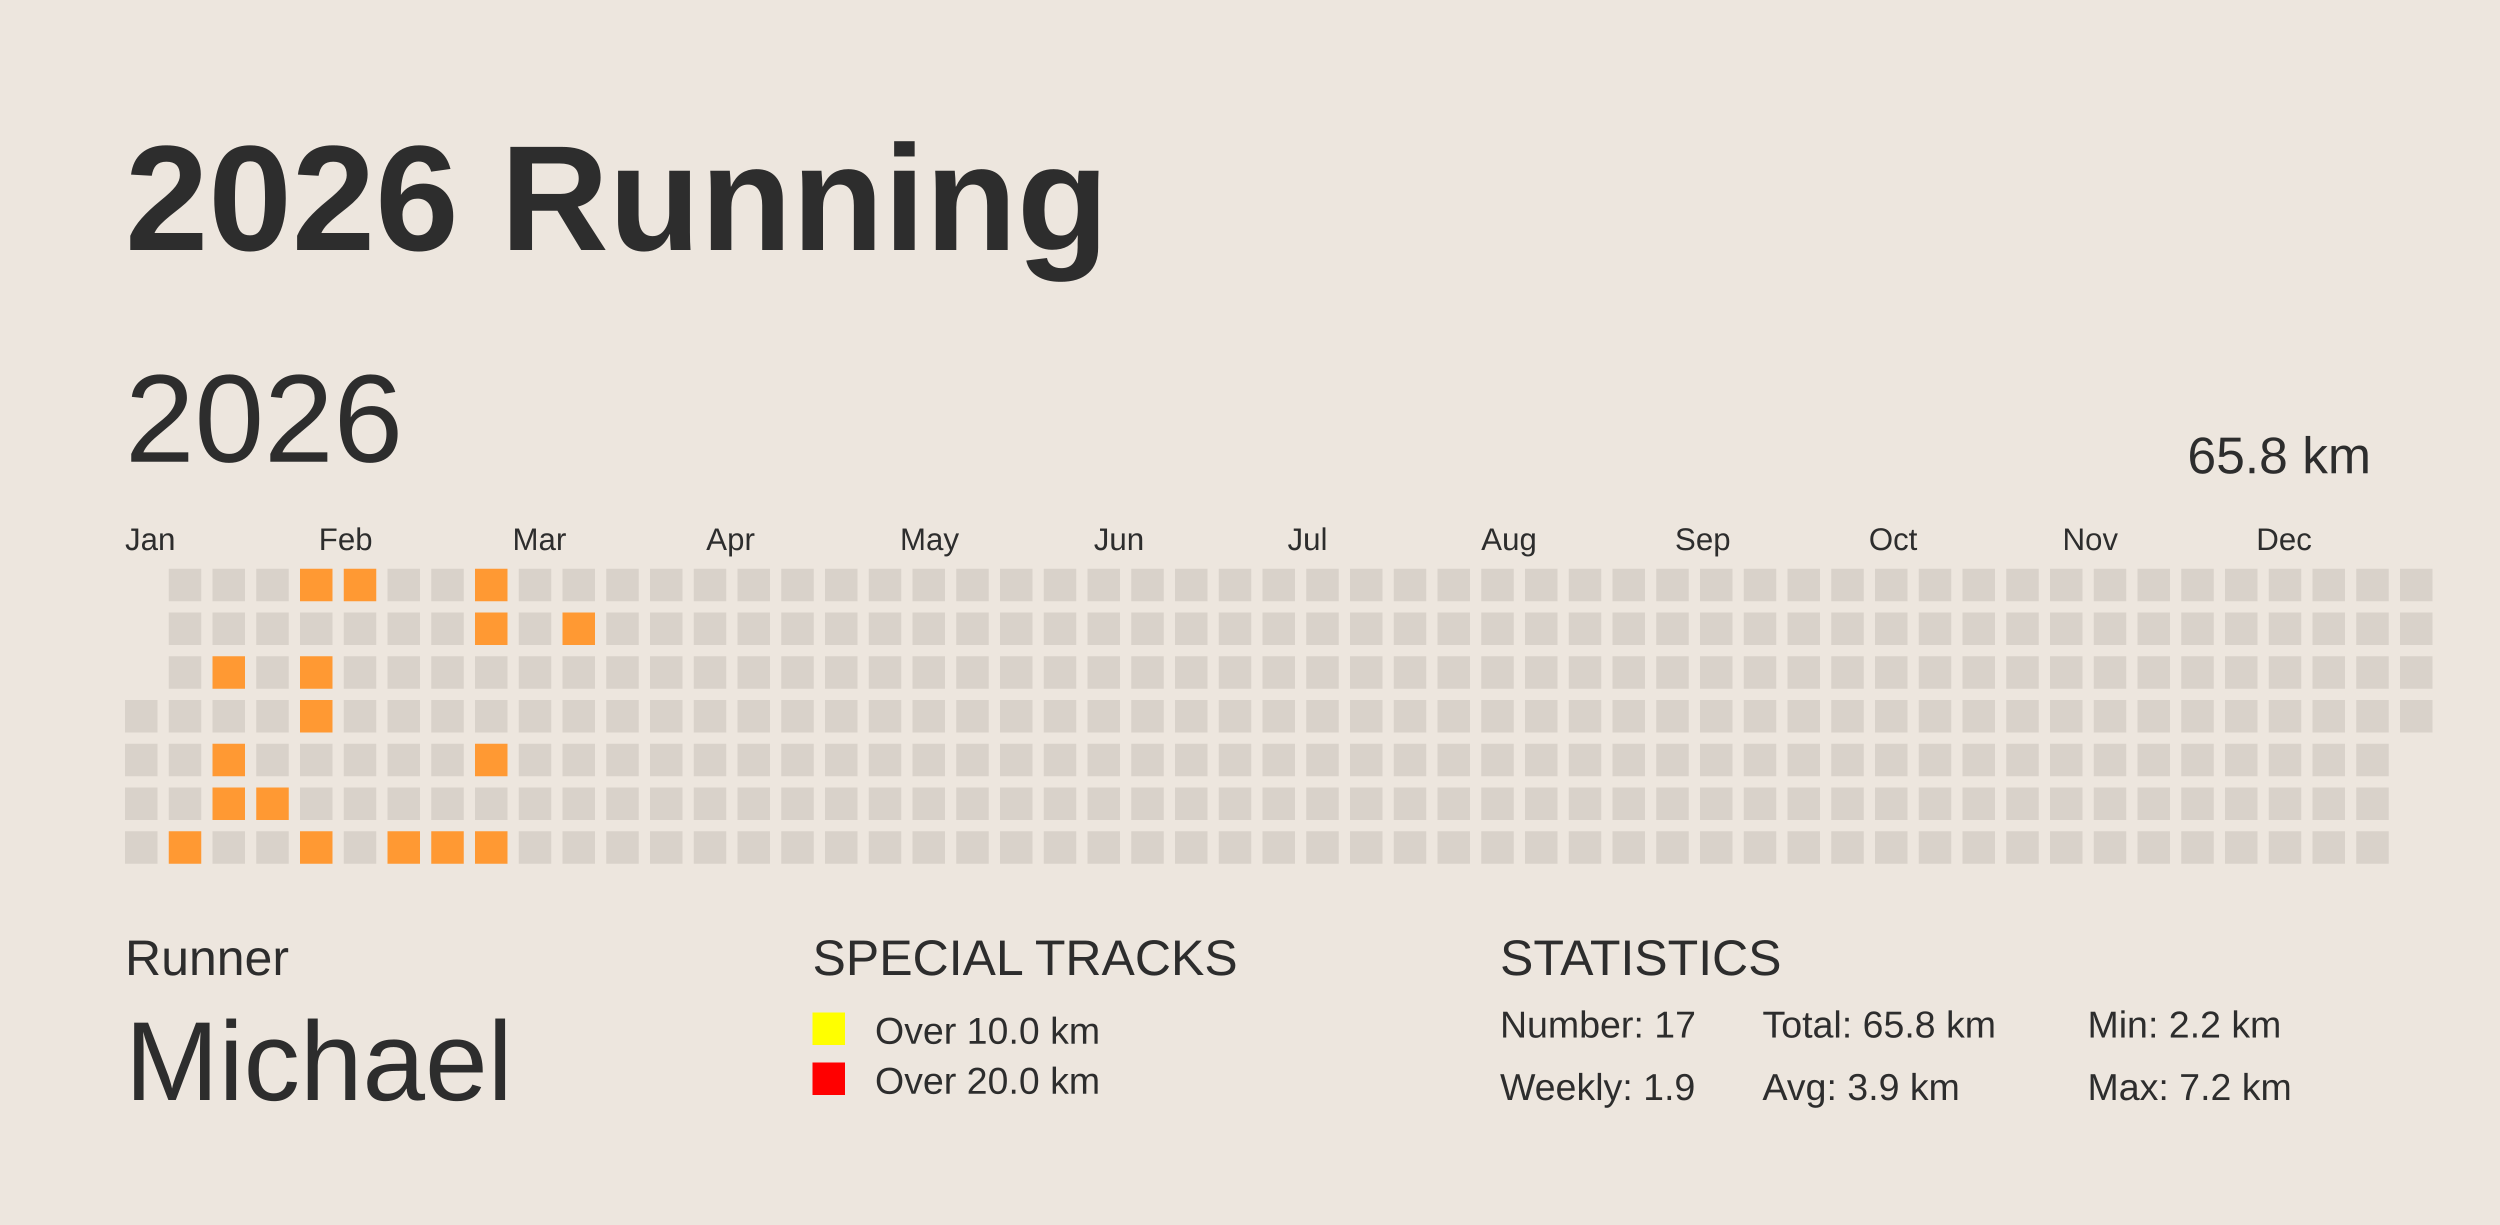
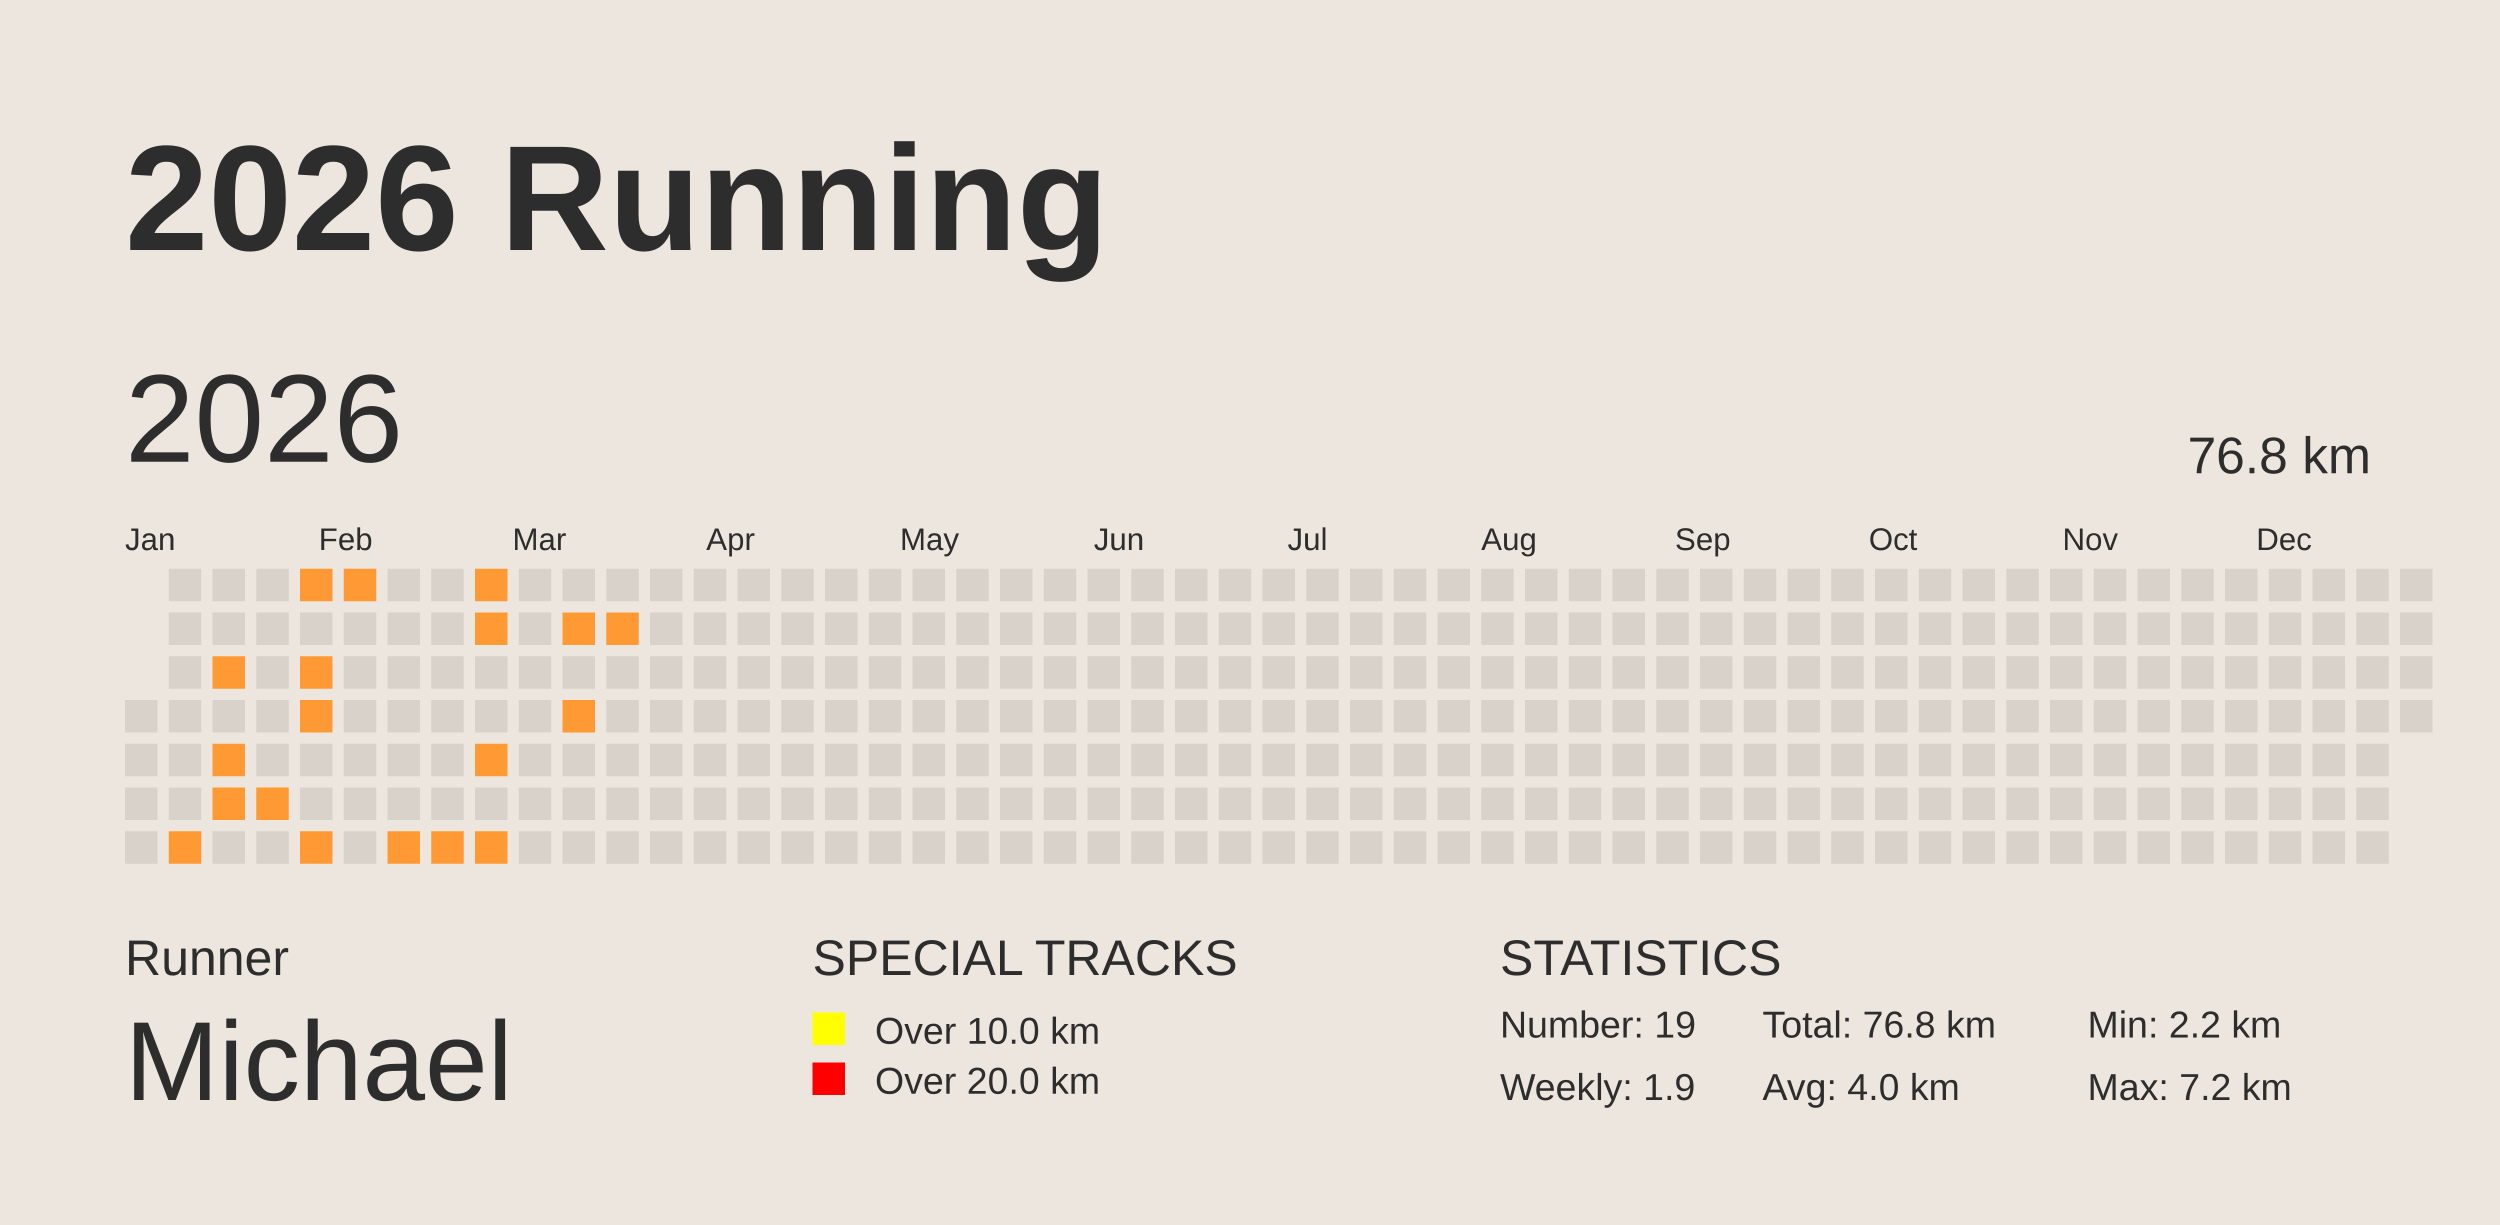
<svg xmlns="http://www.w3.org/2000/svg" baseProfile="full" height="98mm" version="1.1" viewBox="0,0,200,98" width="200mm">
  <defs />
  <rect fill="#EDE6DE" height="98" width="200" x="0" y="0" />
  <text fill="#2D2D2D" style="font-size:12px; font-family:Arial; font-weight:bold;" x="10" y="20">2026 Running</text>
  <text fill="#2D2D2D" style="font-size:4px; font-family:Arial" x="10" y="78">Runner</text>
  <text fill="#2D2D2D" style="font-size:9px; font-family:Arial" x="10" y="88">Michael</text>
  <text fill="#2D2D2D" style="font-size:4px; font-family:Arial" x="65" y="78">SPECIAL TRACKS</text>
  <rect fill="yellow" height="2.6" width="2.6" x="65" y="81" />
  <text fill="#2D2D2D" style="font-size:3px; font-family:Arial" x="70" y="83.5">Over 10.0 km</text>
  <rect fill="red" height="2.6" width="2.6" x="65" y="85" />
  <text fill="#2D2D2D" style="font-size:3px; font-family:Arial" x="70" y="87.5">Over 20.0 km</text>
  <text fill="#2D2D2D" style="font-size:4px; font-family:Arial" x="120" y="78">STATISTICS</text>
-   <text fill="#2D2D2D" style="font-size:3px; font-family:Arial" x="120" y="83">Number: 17</text>
+   <text fill="#2D2D2D" style="font-size:3px; font-family:Arial" x="120" y="83">Number: 19</text>
  <text fill="#2D2D2D" style="font-size:3px; font-family:Arial" x="120" y="88">Weekly: 1.9</text>
-   <text fill="#2D2D2D" style="font-size:3px; font-family:Arial" x="141" y="83">Total: 65.8 km</text>
-   <text fill="#2D2D2D" style="font-size:3px; font-family:Arial" x="141" y="88">Avg: 3.9 km</text>
+   <text fill="#2D2D2D" style="font-size:3px; font-family:Arial" x="141" y="83">Total: 76.8 km</text>
+   <text fill="#2D2D2D" style="font-size:3px; font-family:Arial" x="141" y="88">Avg: 4.0 km</text>
  <text fill="#2D2D2D" style="font-size:3px; font-family:Arial" x="167" y="83">Min: 2.2 km</text>
  <text fill="#2D2D2D" style="font-size:3px; font-family:Arial" x="167" y="88">Max: 7.2 km</text>
  <text dominant-baseline="hanging" fill="#2D2D2D" style="font-size:10.0px; font-family:Arial;" x="10" y="30">2026</text>
-   <text dominant-baseline="hanging" fill="#2D2D2D" style="font-size:4.125px; font-family:Arial;" x="175" y="35">65.8 km</text>
+   <text dominant-baseline="hanging" fill="#2D2D2D" style="font-size:4.125px; font-family:Arial;" x="175" y="35">76.8 km</text>
  <text fill="#2D2D2D" style="font-size:2.5px; font-family:Arial" x="10.0" y="44">Jan</text>
  <text fill="#2D2D2D" style="font-size:2.5px; font-family:Arial" x="25.5" y="44">Feb</text>
  <text fill="#2D2D2D" style="font-size:2.5px; font-family:Arial" x="41.0" y="44">Mar</text>
  <text fill="#2D2D2D" style="font-size:2.5px; font-family:Arial" x="56.5" y="44">Apr</text>
  <text fill="#2D2D2D" style="font-size:2.5px; font-family:Arial" x="72.0" y="44">May</text>
  <text fill="#2D2D2D" style="font-size:2.5px; font-family:Arial" x="87.5" y="44">Jun</text>
  <text fill="#2D2D2D" style="font-size:2.5px; font-family:Arial" x="103.0" y="44">Jul</text>
  <text fill="#2D2D2D" style="font-size:2.5px; font-family:Arial" x="118.5" y="44">Aug</text>
  <text fill="#2D2D2D" style="font-size:2.5px; font-family:Arial" x="134.0" y="44">Sep</text>
  <text fill="#2D2D2D" style="font-size:2.5px; font-family:Arial" x="149.5" y="44">Oct</text>
  <text fill="#2D2D2D" style="font-size:2.5px; font-family:Arial" x="165.0" y="44">Nov</text>
  <text fill="#2D2D2D" style="font-size:2.5px; font-family:Arial" x="180.5" y="44">Dec</text>
  <rect fill="#D9D2CA" height="2.6" width="2.6" x="10.0" y="56.0" />
  <rect fill="#D9D2CA" height="2.6" width="2.6" x="10.0" y="59.5" />
  <rect fill="#D9D2CA" height="2.6" width="2.6" x="10.0" y="63.0" />
  <rect fill="#D9D2CA" height="2.6" width="2.6" x="10.0" y="66.5" />
  <rect fill="#D9D2CA" height="2.6" width="2.6" x="13.5" y="45.5" />
  <rect fill="#D9D2CA" height="2.6" width="2.6" x="13.5" y="49.0" />
  <rect fill="#D9D2CA" height="2.6" width="2.6" x="13.5" y="52.5" />
  <rect fill="#D9D2CA" height="2.6" width="2.6" x="13.5" y="56.0" />
  <rect fill="#D9D2CA" height="2.6" width="2.6" x="13.5" y="59.5" />
  <rect fill="#D9D2CA" height="2.6" width="2.6" x="13.5" y="63.0" />
  <rect fill="#FF9933" height="2.6" width="2.6" x="13.5" y="66.5" />
  <rect fill="#D9D2CA" height="2.6" width="2.6" x="17.0" y="45.5" />
  <rect fill="#D9D2CA" height="2.6" width="2.6" x="17.0" y="49.0" />
  <rect fill="#FF9933" height="2.6" width="2.6" x="17.0" y="52.5" />
  <rect fill="#D9D2CA" height="2.6" width="2.6" x="17.0" y="56.0" />
  <rect fill="#FF9933" height="2.6" width="2.6" x="17.0" y="59.5" />
  <rect fill="#FF9933" height="2.6" width="2.6" x="17.0" y="63.0" />
  <rect fill="#D9D2CA" height="2.6" width="2.6" x="17.0" y="66.5" />
  <rect fill="#D9D2CA" height="2.6" width="2.6" x="20.5" y="45.5" />
  <rect fill="#D9D2CA" height="2.6" width="2.6" x="20.5" y="49.0" />
  <rect fill="#D9D2CA" height="2.6" width="2.6" x="20.5" y="52.5" />
  <rect fill="#D9D2CA" height="2.6" width="2.6" x="20.5" y="56.0" />
  <rect fill="#D9D2CA" height="2.6" width="2.6" x="20.5" y="59.5" />
  <rect fill="#FF9933" height="2.6" width="2.6" x="20.5" y="63.0" />
  <rect fill="#D9D2CA" height="2.6" width="2.6" x="20.5" y="66.5" />
  <rect fill="#FF9933" height="2.6" width="2.6" x="24.0" y="45.5" />
  <rect fill="#D9D2CA" height="2.6" width="2.6" x="24.0" y="49.0" />
  <rect fill="#FF9933" height="2.6" width="2.6" x="24.0" y="52.5" />
  <rect fill="#FF9933" height="2.6" width="2.6" x="24.0" y="56.0" />
  <rect fill="#D9D2CA" height="2.6" width="2.6" x="24.0" y="59.5" />
  <rect fill="#D9D2CA" height="2.6" width="2.6" x="24.0" y="63.0" />
  <rect fill="#FF9933" height="2.6" width="2.6" x="24.0" y="66.5" />
  <rect fill="#FF9933" height="2.6" width="2.6" x="27.5" y="45.5" />
  <rect fill="#D9D2CA" height="2.6" width="2.6" x="27.5" y="49.0" />
  <rect fill="#D9D2CA" height="2.6" width="2.6" x="27.5" y="52.5" />
  <rect fill="#D9D2CA" height="2.6" width="2.6" x="27.5" y="56.0" />
  <rect fill="#D9D2CA" height="2.6" width="2.6" x="27.5" y="59.5" />
  <rect fill="#D9D2CA" height="2.6" width="2.6" x="27.5" y="63.0" />
  <rect fill="#D9D2CA" height="2.6" width="2.6" x="27.5" y="66.5" />
  <rect fill="#D9D2CA" height="2.6" width="2.6" x="31.0" y="45.5" />
  <rect fill="#D9D2CA" height="2.6" width="2.6" x="31.0" y="49.0" />
  <rect fill="#D9D2CA" height="2.6" width="2.6" x="31.0" y="52.5" />
  <rect fill="#D9D2CA" height="2.6" width="2.6" x="31.0" y="56.0" />
  <rect fill="#D9D2CA" height="2.6" width="2.6" x="31.0" y="59.5" />
  <rect fill="#D9D2CA" height="2.6" width="2.6" x="31.0" y="63.0" />
  <rect fill="#FF9933" height="2.6" width="2.6" x="31.0" y="66.5" />
  <rect fill="#D9D2CA" height="2.6" width="2.6" x="34.5" y="45.5" />
  <rect fill="#D9D2CA" height="2.6" width="2.6" x="34.5" y="49.0" />
  <rect fill="#D9D2CA" height="2.6" width="2.6" x="34.5" y="52.5" />
  <rect fill="#D9D2CA" height="2.6" width="2.6" x="34.5" y="56.0" />
  <rect fill="#D9D2CA" height="2.6" width="2.6" x="34.5" y="59.5" />
  <rect fill="#D9D2CA" height="2.6" width="2.6" x="34.5" y="63.0" />
  <rect fill="#FF9933" height="2.6" width="2.6" x="34.5" y="66.5" />
  <rect fill="#FF9933" height="2.6" width="2.6" x="38.0" y="45.5" />
  <rect fill="#FF9933" height="2.6" width="2.6" x="38.0" y="49.0" />
  <rect fill="#D9D2CA" height="2.6" width="2.6" x="38.0" y="52.5" />
  <rect fill="#D9D2CA" height="2.6" width="2.6" x="38.0" y="56.0" />
  <rect fill="#FF9933" height="2.6" width="2.6" x="38.0" y="59.5" />
  <rect fill="#D9D2CA" height="2.6" width="2.6" x="38.0" y="63.0" />
  <rect fill="#FF9933" height="2.6" width="2.6" x="38.0" y="66.5" />
  <rect fill="#D9D2CA" height="2.6" width="2.6" x="41.5" y="45.5" />
  <rect fill="#D9D2CA" height="2.6" width="2.6" x="41.5" y="49.0" />
  <rect fill="#D9D2CA" height="2.6" width="2.6" x="41.5" y="52.5" />
  <rect fill="#D9D2CA" height="2.6" width="2.6" x="41.5" y="56.0" />
  <rect fill="#D9D2CA" height="2.6" width="2.6" x="41.5" y="59.5" />
  <rect fill="#D9D2CA" height="2.6" width="2.6" x="41.5" y="63.0" />
  <rect fill="#D9D2CA" height="2.6" width="2.6" x="41.5" y="66.5" />
  <rect fill="#D9D2CA" height="2.6" width="2.6" x="45.0" y="45.5" />
  <rect fill="#FF9933" height="2.6" width="2.6" x="45.0" y="49.0" />
  <rect fill="#D9D2CA" height="2.6" width="2.6" x="45.0" y="52.5" />
-   <rect fill="#D9D2CA" height="2.6" width="2.6" x="45.0" y="56.0" />
+   <rect fill="#FF9933" height="2.6" width="2.6" x="45.0" y="56.0" />
  <rect fill="#D9D2CA" height="2.6" width="2.6" x="45.0" y="59.5" />
  <rect fill="#D9D2CA" height="2.6" width="2.6" x="45.0" y="63.0" />
  <rect fill="#D9D2CA" height="2.6" width="2.6" x="45.0" y="66.5" />
  <rect fill="#D9D2CA" height="2.6" width="2.6" x="48.5" y="45.5" />
-   <rect fill="#D9D2CA" height="2.6" width="2.6" x="48.5" y="49.0" />
+   <rect fill="#FF9933" height="2.6" width="2.6" x="48.5" y="49.0" />
  <rect fill="#D9D2CA" height="2.6" width="2.6" x="48.5" y="52.5" />
  <rect fill="#D9D2CA" height="2.6" width="2.6" x="48.5" y="56.0" />
  <rect fill="#D9D2CA" height="2.6" width="2.6" x="48.5" y="59.5" />
  <rect fill="#D9D2CA" height="2.6" width="2.6" x="48.5" y="63.0" />
  <rect fill="#D9D2CA" height="2.6" width="2.6" x="48.5" y="66.5" />
  <rect fill="#D9D2CA" height="2.6" width="2.6" x="52.0" y="45.5" />
  <rect fill="#D9D2CA" height="2.6" width="2.6" x="52.0" y="49.0" />
  <rect fill="#D9D2CA" height="2.6" width="2.6" x="52.0" y="52.5" />
  <rect fill="#D9D2CA" height="2.6" width="2.6" x="52.0" y="56.0" />
  <rect fill="#D9D2CA" height="2.6" width="2.6" x="52.0" y="59.5" />
  <rect fill="#D9D2CA" height="2.6" width="2.6" x="52.0" y="63.0" />
  <rect fill="#D9D2CA" height="2.6" width="2.6" x="52.0" y="66.5" />
  <rect fill="#D9D2CA" height="2.6" width="2.6" x="55.5" y="45.5" />
  <rect fill="#D9D2CA" height="2.6" width="2.6" x="55.5" y="49.0" />
  <rect fill="#D9D2CA" height="2.6" width="2.6" x="55.5" y="52.5" />
  <rect fill="#D9D2CA" height="2.6" width="2.6" x="55.5" y="56.0" />
  <rect fill="#D9D2CA" height="2.6" width="2.6" x="55.5" y="59.5" />
  <rect fill="#D9D2CA" height="2.6" width="2.6" x="55.5" y="63.0" />
  <rect fill="#D9D2CA" height="2.6" width="2.6" x="55.5" y="66.5" />
  <rect fill="#D9D2CA" height="2.6" width="2.6" x="59.0" y="45.5" />
  <rect fill="#D9D2CA" height="2.6" width="2.6" x="59.0" y="49.0" />
  <rect fill="#D9D2CA" height="2.6" width="2.6" x="59.0" y="52.5" />
  <rect fill="#D9D2CA" height="2.6" width="2.6" x="59.0" y="56.0" />
  <rect fill="#D9D2CA" height="2.6" width="2.6" x="59.0" y="59.5" />
  <rect fill="#D9D2CA" height="2.6" width="2.6" x="59.0" y="63.0" />
  <rect fill="#D9D2CA" height="2.6" width="2.6" x="59.0" y="66.5" />
  <rect fill="#D9D2CA" height="2.6" width="2.6" x="62.5" y="45.5" />
  <rect fill="#D9D2CA" height="2.6" width="2.6" x="62.5" y="49.0" />
  <rect fill="#D9D2CA" height="2.6" width="2.6" x="62.5" y="52.5" />
  <rect fill="#D9D2CA" height="2.6" width="2.6" x="62.5" y="56.0" />
  <rect fill="#D9D2CA" height="2.6" width="2.6" x="62.5" y="59.5" />
  <rect fill="#D9D2CA" height="2.6" width="2.6" x="62.5" y="63.0" />
  <rect fill="#D9D2CA" height="2.6" width="2.6" x="62.5" y="66.5" />
  <rect fill="#D9D2CA" height="2.6" width="2.6" x="66.0" y="45.5" />
  <rect fill="#D9D2CA" height="2.6" width="2.6" x="66.0" y="49.0" />
  <rect fill="#D9D2CA" height="2.6" width="2.6" x="66.0" y="52.5" />
  <rect fill="#D9D2CA" height="2.6" width="2.6" x="66.0" y="56.0" />
  <rect fill="#D9D2CA" height="2.6" width="2.6" x="66.0" y="59.5" />
  <rect fill="#D9D2CA" height="2.6" width="2.6" x="66.0" y="63.0" />
  <rect fill="#D9D2CA" height="2.6" width="2.6" x="66.0" y="66.5" />
  <rect fill="#D9D2CA" height="2.6" width="2.6" x="69.5" y="45.5" />
  <rect fill="#D9D2CA" height="2.6" width="2.6" x="69.5" y="49.0" />
  <rect fill="#D9D2CA" height="2.6" width="2.6" x="69.5" y="52.5" />
  <rect fill="#D9D2CA" height="2.6" width="2.6" x="69.5" y="56.0" />
  <rect fill="#D9D2CA" height="2.6" width="2.6" x="69.5" y="59.5" />
  <rect fill="#D9D2CA" height="2.6" width="2.6" x="69.5" y="63.0" />
  <rect fill="#D9D2CA" height="2.6" width="2.6" x="69.5" y="66.5" />
  <rect fill="#D9D2CA" height="2.6" width="2.6" x="73.0" y="45.5" />
  <rect fill="#D9D2CA" height="2.6" width="2.6" x="73.0" y="49.0" />
  <rect fill="#D9D2CA" height="2.6" width="2.6" x="73.0" y="52.5" />
  <rect fill="#D9D2CA" height="2.6" width="2.6" x="73.0" y="56.0" />
  <rect fill="#D9D2CA" height="2.6" width="2.6" x="73.0" y="59.5" />
  <rect fill="#D9D2CA" height="2.6" width="2.6" x="73.0" y="63.0" />
  <rect fill="#D9D2CA" height="2.6" width="2.6" x="73.0" y="66.5" />
  <rect fill="#D9D2CA" height="2.6" width="2.6" x="76.5" y="45.5" />
  <rect fill="#D9D2CA" height="2.6" width="2.6" x="76.5" y="49.0" />
  <rect fill="#D9D2CA" height="2.6" width="2.6" x="76.5" y="52.5" />
  <rect fill="#D9D2CA" height="2.6" width="2.6" x="76.5" y="56.0" />
  <rect fill="#D9D2CA" height="2.6" width="2.6" x="76.5" y="59.5" />
  <rect fill="#D9D2CA" height="2.6" width="2.6" x="76.5" y="63.0" />
  <rect fill="#D9D2CA" height="2.6" width="2.6" x="76.5" y="66.5" />
  <rect fill="#D9D2CA" height="2.6" width="2.6" x="80.0" y="45.5" />
  <rect fill="#D9D2CA" height="2.6" width="2.6" x="80.0" y="49.0" />
  <rect fill="#D9D2CA" height="2.6" width="2.6" x="80.0" y="52.5" />
  <rect fill="#D9D2CA" height="2.6" width="2.6" x="80.0" y="56.0" />
  <rect fill="#D9D2CA" height="2.6" width="2.6" x="80.0" y="59.5" />
  <rect fill="#D9D2CA" height="2.6" width="2.6" x="80.0" y="63.0" />
  <rect fill="#D9D2CA" height="2.6" width="2.6" x="80.0" y="66.5" />
  <rect fill="#D9D2CA" height="2.6" width="2.6" x="83.5" y="45.5" />
  <rect fill="#D9D2CA" height="2.6" width="2.6" x="83.5" y="49.0" />
  <rect fill="#D9D2CA" height="2.6" width="2.6" x="83.5" y="52.5" />
  <rect fill="#D9D2CA" height="2.6" width="2.6" x="83.5" y="56.0" />
  <rect fill="#D9D2CA" height="2.6" width="2.6" x="83.5" y="59.5" />
  <rect fill="#D9D2CA" height="2.6" width="2.6" x="83.5" y="63.0" />
  <rect fill="#D9D2CA" height="2.6" width="2.6" x="83.5" y="66.5" />
  <rect fill="#D9D2CA" height="2.6" width="2.6" x="87.0" y="45.5" />
  <rect fill="#D9D2CA" height="2.6" width="2.6" x="87.0" y="49.0" />
  <rect fill="#D9D2CA" height="2.6" width="2.6" x="87.0" y="52.5" />
  <rect fill="#D9D2CA" height="2.6" width="2.6" x="87.0" y="56.0" />
  <rect fill="#D9D2CA" height="2.6" width="2.6" x="87.0" y="59.5" />
  <rect fill="#D9D2CA" height="2.6" width="2.6" x="87.0" y="63.0" />
  <rect fill="#D9D2CA" height="2.6" width="2.6" x="87.0" y="66.5" />
  <rect fill="#D9D2CA" height="2.6" width="2.6" x="90.5" y="45.5" />
  <rect fill="#D9D2CA" height="2.6" width="2.6" x="90.5" y="49.0" />
  <rect fill="#D9D2CA" height="2.6" width="2.6" x="90.5" y="52.5" />
  <rect fill="#D9D2CA" height="2.6" width="2.6" x="90.5" y="56.0" />
  <rect fill="#D9D2CA" height="2.6" width="2.6" x="90.5" y="59.5" />
  <rect fill="#D9D2CA" height="2.6" width="2.6" x="90.5" y="63.0" />
  <rect fill="#D9D2CA" height="2.6" width="2.6" x="90.5" y="66.5" />
  <rect fill="#D9D2CA" height="2.6" width="2.6" x="94.0" y="45.5" />
  <rect fill="#D9D2CA" height="2.6" width="2.6" x="94.0" y="49.0" />
  <rect fill="#D9D2CA" height="2.6" width="2.6" x="94.0" y="52.5" />
  <rect fill="#D9D2CA" height="2.6" width="2.6" x="94.0" y="56.0" />
  <rect fill="#D9D2CA" height="2.6" width="2.6" x="94.0" y="59.5" />
  <rect fill="#D9D2CA" height="2.6" width="2.6" x="94.0" y="63.0" />
  <rect fill="#D9D2CA" height="2.6" width="2.6" x="94.0" y="66.5" />
  <rect fill="#D9D2CA" height="2.6" width="2.6" x="97.5" y="45.5" />
  <rect fill="#D9D2CA" height="2.6" width="2.6" x="97.5" y="49.0" />
  <rect fill="#D9D2CA" height="2.6" width="2.6" x="97.5" y="52.5" />
  <rect fill="#D9D2CA" height="2.6" width="2.6" x="97.5" y="56.0" />
  <rect fill="#D9D2CA" height="2.6" width="2.6" x="97.5" y="59.5" />
  <rect fill="#D9D2CA" height="2.6" width="2.6" x="97.5" y="63.0" />
  <rect fill="#D9D2CA" height="2.6" width="2.6" x="97.5" y="66.5" />
  <rect fill="#D9D2CA" height="2.6" width="2.6" x="101.0" y="45.5" />
  <rect fill="#D9D2CA" height="2.6" width="2.6" x="101.0" y="49.0" />
  <rect fill="#D9D2CA" height="2.6" width="2.6" x="101.0" y="52.5" />
  <rect fill="#D9D2CA" height="2.6" width="2.6" x="101.0" y="56.0" />
  <rect fill="#D9D2CA" height="2.6" width="2.6" x="101.0" y="59.5" />
  <rect fill="#D9D2CA" height="2.6" width="2.6" x="101.0" y="63.0" />
  <rect fill="#D9D2CA" height="2.6" width="2.6" x="101.0" y="66.5" />
  <rect fill="#D9D2CA" height="2.6" width="2.6" x="104.5" y="45.5" />
  <rect fill="#D9D2CA" height="2.6" width="2.6" x="104.5" y="49.0" />
  <rect fill="#D9D2CA" height="2.6" width="2.6" x="104.5" y="52.5" />
  <rect fill="#D9D2CA" height="2.6" width="2.6" x="104.5" y="56.0" />
  <rect fill="#D9D2CA" height="2.6" width="2.6" x="104.5" y="59.5" />
  <rect fill="#D9D2CA" height="2.6" width="2.6" x="104.5" y="63.0" />
  <rect fill="#D9D2CA" height="2.6" width="2.6" x="104.5" y="66.5" />
  <rect fill="#D9D2CA" height="2.6" width="2.6" x="108.0" y="45.5" />
  <rect fill="#D9D2CA" height="2.6" width="2.6" x="108.0" y="49.0" />
  <rect fill="#D9D2CA" height="2.6" width="2.6" x="108.0" y="52.5" />
  <rect fill="#D9D2CA" height="2.6" width="2.6" x="108.0" y="56.0" />
  <rect fill="#D9D2CA" height="2.6" width="2.6" x="108.0" y="59.5" />
  <rect fill="#D9D2CA" height="2.6" width="2.6" x="108.0" y="63.0" />
  <rect fill="#D9D2CA" height="2.6" width="2.6" x="108.0" y="66.5" />
  <rect fill="#D9D2CA" height="2.6" width="2.6" x="111.5" y="45.5" />
  <rect fill="#D9D2CA" height="2.6" width="2.6" x="111.5" y="49.0" />
  <rect fill="#D9D2CA" height="2.6" width="2.6" x="111.5" y="52.5" />
  <rect fill="#D9D2CA" height="2.6" width="2.6" x="111.5" y="56.0" />
  <rect fill="#D9D2CA" height="2.6" width="2.6" x="111.5" y="59.5" />
  <rect fill="#D9D2CA" height="2.6" width="2.6" x="111.5" y="63.0" />
  <rect fill="#D9D2CA" height="2.6" width="2.6" x="111.5" y="66.5" />
  <rect fill="#D9D2CA" height="2.6" width="2.6" x="115.0" y="45.5" />
  <rect fill="#D9D2CA" height="2.6" width="2.6" x="115.0" y="49.0" />
  <rect fill="#D9D2CA" height="2.6" width="2.6" x="115.0" y="52.5" />
  <rect fill="#D9D2CA" height="2.6" width="2.6" x="115.0" y="56.0" />
  <rect fill="#D9D2CA" height="2.6" width="2.6" x="115.0" y="59.5" />
  <rect fill="#D9D2CA" height="2.6" width="2.6" x="115.0" y="63.0" />
  <rect fill="#D9D2CA" height="2.6" width="2.6" x="115.0" y="66.5" />
  <rect fill="#D9D2CA" height="2.6" width="2.6" x="118.5" y="45.5" />
  <rect fill="#D9D2CA" height="2.6" width="2.6" x="118.5" y="49.0" />
  <rect fill="#D9D2CA" height="2.6" width="2.6" x="118.5" y="52.5" />
  <rect fill="#D9D2CA" height="2.6" width="2.6" x="118.5" y="56.0" />
  <rect fill="#D9D2CA" height="2.6" width="2.6" x="118.5" y="59.5" />
  <rect fill="#D9D2CA" height="2.6" width="2.6" x="118.5" y="63.0" />
  <rect fill="#D9D2CA" height="2.6" width="2.6" x="118.5" y="66.5" />
  <rect fill="#D9D2CA" height="2.6" width="2.6" x="122.0" y="45.5" />
  <rect fill="#D9D2CA" height="2.6" width="2.6" x="122.0" y="49.0" />
  <rect fill="#D9D2CA" height="2.6" width="2.6" x="122.0" y="52.5" />
  <rect fill="#D9D2CA" height="2.6" width="2.6" x="122.0" y="56.0" />
  <rect fill="#D9D2CA" height="2.6" width="2.6" x="122.0" y="59.5" />
  <rect fill="#D9D2CA" height="2.6" width="2.6" x="122.0" y="63.0" />
  <rect fill="#D9D2CA" height="2.6" width="2.6" x="122.0" y="66.5" />
  <rect fill="#D9D2CA" height="2.6" width="2.6" x="125.5" y="45.5" />
  <rect fill="#D9D2CA" height="2.6" width="2.6" x="125.5" y="49.0" />
  <rect fill="#D9D2CA" height="2.6" width="2.6" x="125.5" y="52.5" />
  <rect fill="#D9D2CA" height="2.6" width="2.6" x="125.5" y="56.0" />
  <rect fill="#D9D2CA" height="2.6" width="2.6" x="125.5" y="59.5" />
  <rect fill="#D9D2CA" height="2.6" width="2.6" x="125.5" y="63.0" />
  <rect fill="#D9D2CA" height="2.6" width="2.6" x="125.5" y="66.5" />
  <rect fill="#D9D2CA" height="2.6" width="2.6" x="129.0" y="45.5" />
  <rect fill="#D9D2CA" height="2.6" width="2.6" x="129.0" y="49.0" />
  <rect fill="#D9D2CA" height="2.6" width="2.6" x="129.0" y="52.5" />
  <rect fill="#D9D2CA" height="2.6" width="2.6" x="129.0" y="56.0" />
  <rect fill="#D9D2CA" height="2.6" width="2.6" x="129.0" y="59.5" />
  <rect fill="#D9D2CA" height="2.6" width="2.6" x="129.0" y="63.0" />
  <rect fill="#D9D2CA" height="2.6" width="2.6" x="129.0" y="66.5" />
  <rect fill="#D9D2CA" height="2.6" width="2.6" x="132.5" y="45.5" />
  <rect fill="#D9D2CA" height="2.6" width="2.6" x="132.5" y="49.0" />
  <rect fill="#D9D2CA" height="2.6" width="2.6" x="132.5" y="52.5" />
  <rect fill="#D9D2CA" height="2.6" width="2.6" x="132.5" y="56.0" />
  <rect fill="#D9D2CA" height="2.6" width="2.6" x="132.5" y="59.5" />
  <rect fill="#D9D2CA" height="2.6" width="2.6" x="132.5" y="63.0" />
  <rect fill="#D9D2CA" height="2.6" width="2.6" x="132.5" y="66.5" />
  <rect fill="#D9D2CA" height="2.6" width="2.6" x="136.0" y="45.5" />
  <rect fill="#D9D2CA" height="2.6" width="2.6" x="136.0" y="49.0" />
  <rect fill="#D9D2CA" height="2.6" width="2.6" x="136.0" y="52.5" />
  <rect fill="#D9D2CA" height="2.6" width="2.6" x="136.0" y="56.0" />
  <rect fill="#D9D2CA" height="2.6" width="2.6" x="136.0" y="59.5" />
  <rect fill="#D9D2CA" height="2.6" width="2.6" x="136.0" y="63.0" />
  <rect fill="#D9D2CA" height="2.6" width="2.6" x="136.0" y="66.5" />
  <rect fill="#D9D2CA" height="2.6" width="2.6" x="139.5" y="45.5" />
  <rect fill="#D9D2CA" height="2.6" width="2.6" x="139.5" y="49.0" />
  <rect fill="#D9D2CA" height="2.6" width="2.6" x="139.5" y="52.5" />
  <rect fill="#D9D2CA" height="2.6" width="2.6" x="139.5" y="56.0" />
  <rect fill="#D9D2CA" height="2.6" width="2.6" x="139.5" y="59.5" />
  <rect fill="#D9D2CA" height="2.6" width="2.6" x="139.5" y="63.0" />
  <rect fill="#D9D2CA" height="2.6" width="2.6" x="139.5" y="66.5" />
  <rect fill="#D9D2CA" height="2.6" width="2.6" x="143.0" y="45.5" />
  <rect fill="#D9D2CA" height="2.6" width="2.6" x="143.0" y="49.0" />
  <rect fill="#D9D2CA" height="2.6" width="2.6" x="143.0" y="52.5" />
  <rect fill="#D9D2CA" height="2.6" width="2.6" x="143.0" y="56.0" />
  <rect fill="#D9D2CA" height="2.6" width="2.6" x="143.0" y="59.5" />
  <rect fill="#D9D2CA" height="2.6" width="2.6" x="143.0" y="63.0" />
  <rect fill="#D9D2CA" height="2.6" width="2.6" x="143.0" y="66.5" />
  <rect fill="#D9D2CA" height="2.6" width="2.6" x="146.5" y="45.5" />
  <rect fill="#D9D2CA" height="2.6" width="2.6" x="146.5" y="49.0" />
  <rect fill="#D9D2CA" height="2.6" width="2.6" x="146.5" y="52.5" />
  <rect fill="#D9D2CA" height="2.6" width="2.6" x="146.5" y="56.0" />
  <rect fill="#D9D2CA" height="2.6" width="2.6" x="146.5" y="59.5" />
  <rect fill="#D9D2CA" height="2.6" width="2.6" x="146.5" y="63.0" />
  <rect fill="#D9D2CA" height="2.6" width="2.6" x="146.5" y="66.5" />
  <rect fill="#D9D2CA" height="2.6" width="2.6" x="150.0" y="45.5" />
  <rect fill="#D9D2CA" height="2.6" width="2.6" x="150.0" y="49.0" />
  <rect fill="#D9D2CA" height="2.6" width="2.6" x="150.0" y="52.5" />
  <rect fill="#D9D2CA" height="2.6" width="2.6" x="150.0" y="56.0" />
  <rect fill="#D9D2CA" height="2.6" width="2.6" x="150.0" y="59.5" />
  <rect fill="#D9D2CA" height="2.6" width="2.6" x="150.0" y="63.0" />
  <rect fill="#D9D2CA" height="2.6" width="2.6" x="150.0" y="66.5" />
  <rect fill="#D9D2CA" height="2.6" width="2.6" x="153.5" y="45.5" />
  <rect fill="#D9D2CA" height="2.6" width="2.6" x="153.5" y="49.0" />
  <rect fill="#D9D2CA" height="2.6" width="2.6" x="153.5" y="52.5" />
  <rect fill="#D9D2CA" height="2.6" width="2.6" x="153.5" y="56.0" />
  <rect fill="#D9D2CA" height="2.6" width="2.6" x="153.5" y="59.5" />
  <rect fill="#D9D2CA" height="2.6" width="2.6" x="153.5" y="63.0" />
  <rect fill="#D9D2CA" height="2.6" width="2.6" x="153.5" y="66.5" />
  <rect fill="#D9D2CA" height="2.6" width="2.6" x="157.0" y="45.5" />
  <rect fill="#D9D2CA" height="2.6" width="2.6" x="157.0" y="49.0" />
  <rect fill="#D9D2CA" height="2.6" width="2.6" x="157.0" y="52.5" />
  <rect fill="#D9D2CA" height="2.6" width="2.6" x="157.0" y="56.0" />
  <rect fill="#D9D2CA" height="2.6" width="2.6" x="157.0" y="59.5" />
  <rect fill="#D9D2CA" height="2.6" width="2.6" x="157.0" y="63.0" />
  <rect fill="#D9D2CA" height="2.6" width="2.6" x="157.0" y="66.5" />
  <rect fill="#D9D2CA" height="2.6" width="2.6" x="160.5" y="45.5" />
  <rect fill="#D9D2CA" height="2.6" width="2.6" x="160.5" y="49.0" />
  <rect fill="#D9D2CA" height="2.6" width="2.6" x="160.5" y="52.5" />
  <rect fill="#D9D2CA" height="2.6" width="2.6" x="160.5" y="56.0" />
  <rect fill="#D9D2CA" height="2.6" width="2.6" x="160.5" y="59.5" />
  <rect fill="#D9D2CA" height="2.6" width="2.6" x="160.5" y="63.0" />
  <rect fill="#D9D2CA" height="2.6" width="2.6" x="160.5" y="66.5" />
  <rect fill="#D9D2CA" height="2.6" width="2.6" x="164.0" y="45.5" />
  <rect fill="#D9D2CA" height="2.6" width="2.6" x="164.0" y="49.0" />
  <rect fill="#D9D2CA" height="2.6" width="2.6" x="164.0" y="52.5" />
  <rect fill="#D9D2CA" height="2.6" width="2.6" x="164.0" y="56.0" />
  <rect fill="#D9D2CA" height="2.6" width="2.6" x="164.0" y="59.5" />
  <rect fill="#D9D2CA" height="2.6" width="2.6" x="164.0" y="63.0" />
  <rect fill="#D9D2CA" height="2.6" width="2.6" x="164.0" y="66.5" />
  <rect fill="#D9D2CA" height="2.6" width="2.6" x="167.5" y="45.5" />
  <rect fill="#D9D2CA" height="2.6" width="2.6" x="167.5" y="49.0" />
  <rect fill="#D9D2CA" height="2.6" width="2.6" x="167.5" y="52.5" />
  <rect fill="#D9D2CA" height="2.6" width="2.6" x="167.5" y="56.0" />
  <rect fill="#D9D2CA" height="2.6" width="2.6" x="167.5" y="59.5" />
  <rect fill="#D9D2CA" height="2.6" width="2.6" x="167.5" y="63.0" />
  <rect fill="#D9D2CA" height="2.6" width="2.6" x="167.5" y="66.5" />
  <rect fill="#D9D2CA" height="2.6" width="2.6" x="171.0" y="45.5" />
  <rect fill="#D9D2CA" height="2.6" width="2.6" x="171.0" y="49.0" />
  <rect fill="#D9D2CA" height="2.6" width="2.6" x="171.0" y="52.5" />
  <rect fill="#D9D2CA" height="2.6" width="2.6" x="171.0" y="56.0" />
  <rect fill="#D9D2CA" height="2.6" width="2.6" x="171.0" y="59.5" />
  <rect fill="#D9D2CA" height="2.6" width="2.6" x="171.0" y="63.0" />
  <rect fill="#D9D2CA" height="2.6" width="2.6" x="171.0" y="66.5" />
  <rect fill="#D9D2CA" height="2.6" width="2.6" x="174.5" y="45.5" />
  <rect fill="#D9D2CA" height="2.6" width="2.6" x="174.5" y="49.0" />
  <rect fill="#D9D2CA" height="2.6" width="2.6" x="174.5" y="52.5" />
  <rect fill="#D9D2CA" height="2.6" width="2.6" x="174.5" y="56.0" />
  <rect fill="#D9D2CA" height="2.6" width="2.6" x="174.5" y="59.5" />
  <rect fill="#D9D2CA" height="2.6" width="2.6" x="174.5" y="63.0" />
  <rect fill="#D9D2CA" height="2.6" width="2.6" x="174.5" y="66.5" />
  <rect fill="#D9D2CA" height="2.6" width="2.6" x="178.0" y="45.5" />
  <rect fill="#D9D2CA" height="2.6" width="2.6" x="178.0" y="49.0" />
  <rect fill="#D9D2CA" height="2.6" width="2.6" x="178.0" y="52.5" />
  <rect fill="#D9D2CA" height="2.6" width="2.6" x="178.0" y="56.0" />
  <rect fill="#D9D2CA" height="2.6" width="2.6" x="178.0" y="59.5" />
  <rect fill="#D9D2CA" height="2.6" width="2.6" x="178.0" y="63.0" />
  <rect fill="#D9D2CA" height="2.6" width="2.6" x="178.0" y="66.5" />
  <rect fill="#D9D2CA" height="2.6" width="2.6" x="181.5" y="45.5" />
  <rect fill="#D9D2CA" height="2.6" width="2.6" x="181.5" y="49.0" />
  <rect fill="#D9D2CA" height="2.6" width="2.6" x="181.5" y="52.5" />
  <rect fill="#D9D2CA" height="2.6" width="2.6" x="181.5" y="56.0" />
  <rect fill="#D9D2CA" height="2.6" width="2.6" x="181.5" y="59.5" />
  <rect fill="#D9D2CA" height="2.6" width="2.6" x="181.5" y="63.0" />
  <rect fill="#D9D2CA" height="2.6" width="2.6" x="181.5" y="66.5" />
  <rect fill="#D9D2CA" height="2.6" width="2.6" x="185.0" y="45.5" />
  <rect fill="#D9D2CA" height="2.6" width="2.6" x="185.0" y="49.0" />
  <rect fill="#D9D2CA" height="2.6" width="2.6" x="185.0" y="52.5" />
  <rect fill="#D9D2CA" height="2.6" width="2.6" x="185.0" y="56.0" />
  <rect fill="#D9D2CA" height="2.6" width="2.6" x="185.0" y="59.5" />
  <rect fill="#D9D2CA" height="2.6" width="2.6" x="185.0" y="63.0" />
  <rect fill="#D9D2CA" height="2.6" width="2.6" x="185.0" y="66.5" />
  <rect fill="#D9D2CA" height="2.6" width="2.6" x="188.5" y="45.5" />
  <rect fill="#D9D2CA" height="2.6" width="2.6" x="188.5" y="49.0" />
  <rect fill="#D9D2CA" height="2.6" width="2.6" x="188.5" y="52.5" />
  <rect fill="#D9D2CA" height="2.6" width="2.6" x="188.5" y="56.0" />
  <rect fill="#D9D2CA" height="2.6" width="2.6" x="188.5" y="59.5" />
  <rect fill="#D9D2CA" height="2.6" width="2.6" x="188.5" y="63.0" />
  <rect fill="#D9D2CA" height="2.6" width="2.6" x="188.5" y="66.5" />
  <rect fill="#D9D2CA" height="2.6" width="2.6" x="192.0" y="45.5" />
  <rect fill="#D9D2CA" height="2.6" width="2.6" x="192.0" y="49.0" />
  <rect fill="#D9D2CA" height="2.6" width="2.6" x="192.0" y="52.5" />
  <rect fill="#D9D2CA" height="2.6" width="2.6" x="192.0" y="56.0" />
</svg>
